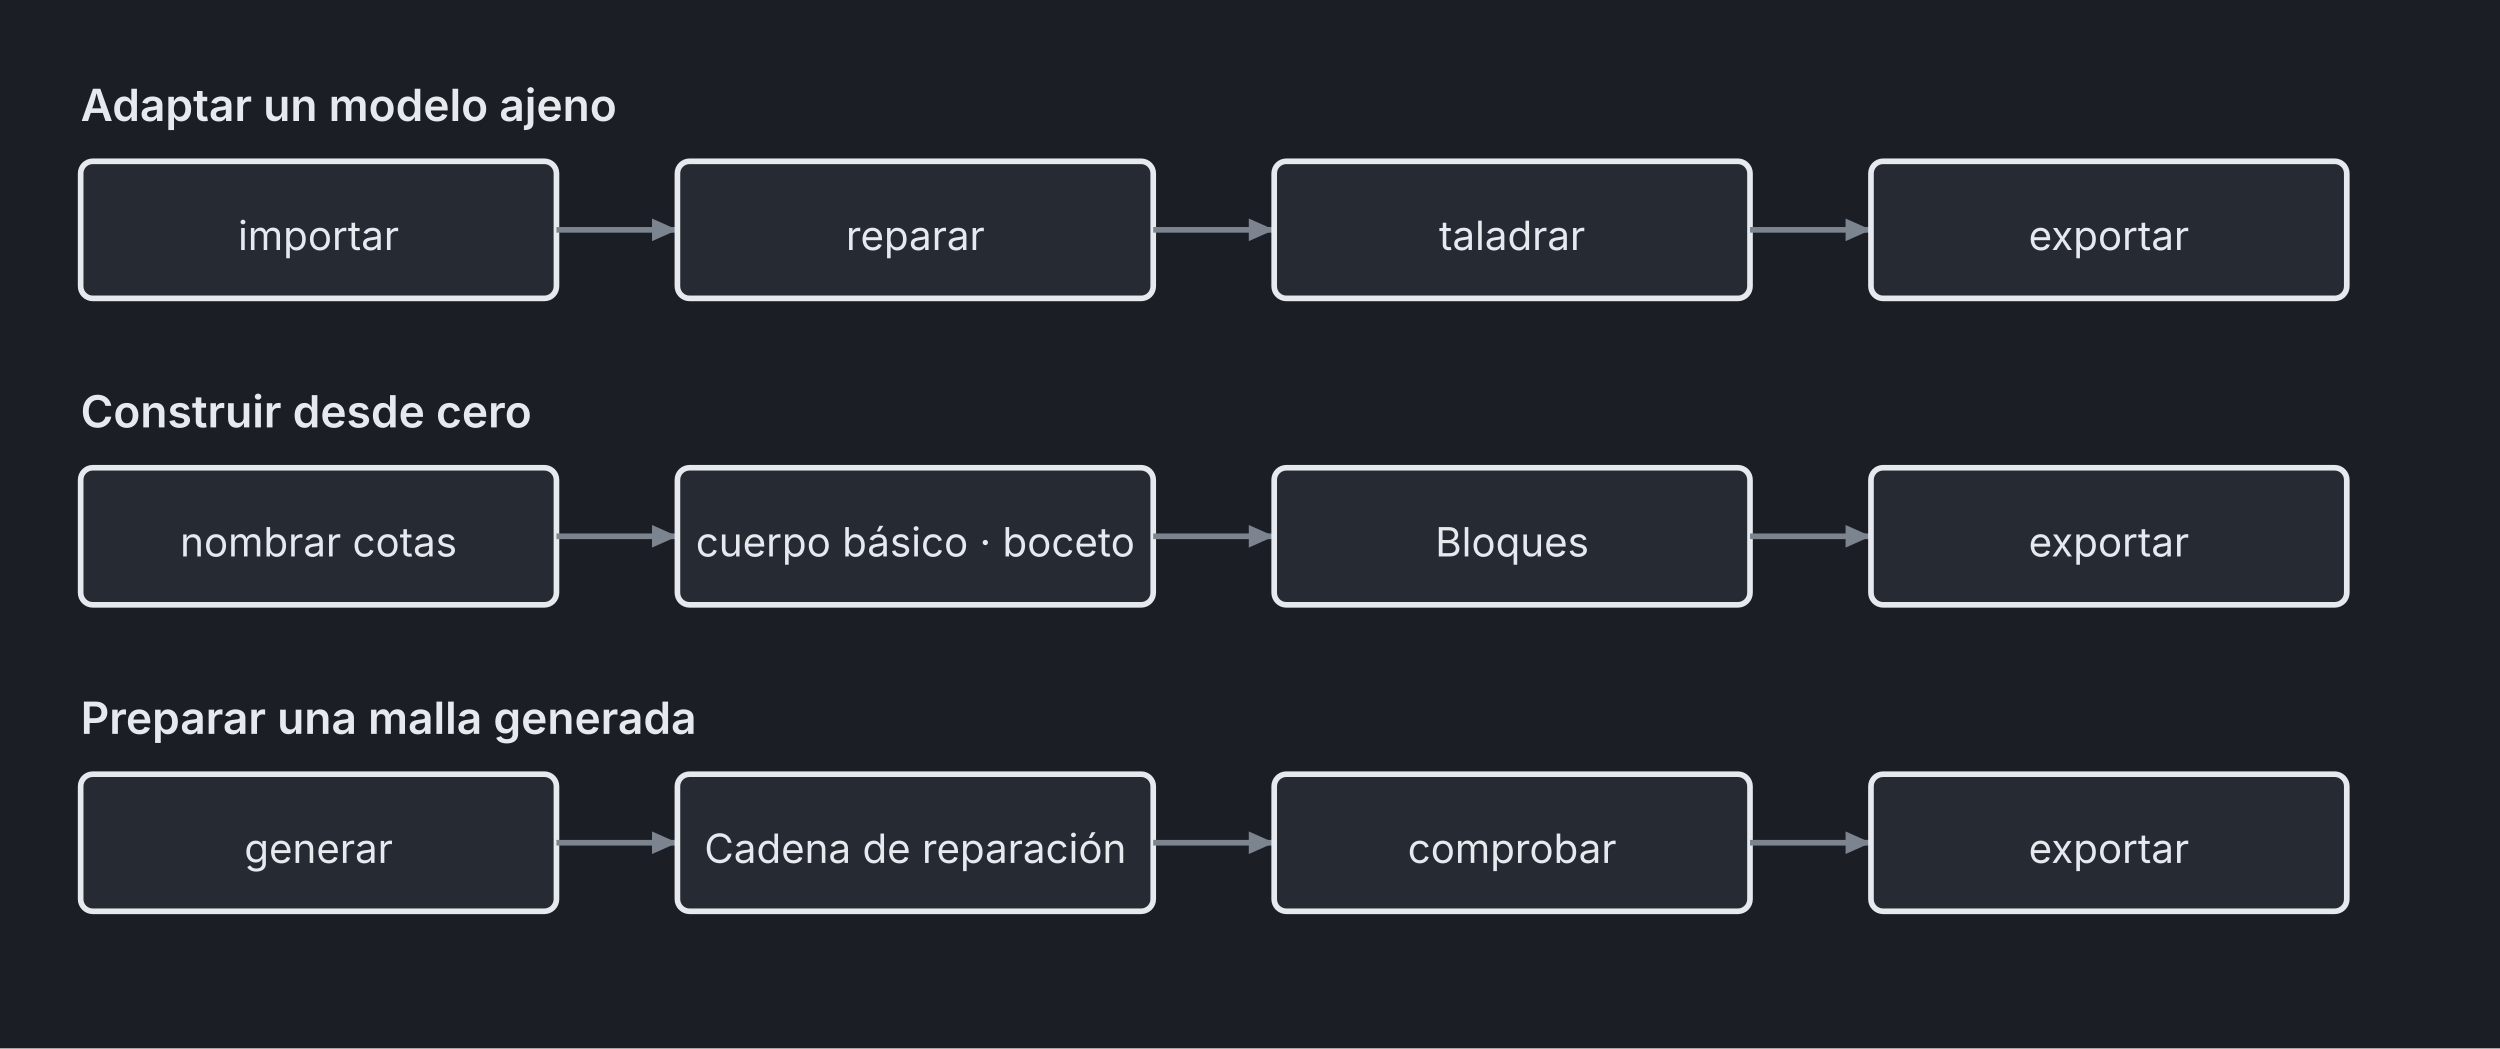
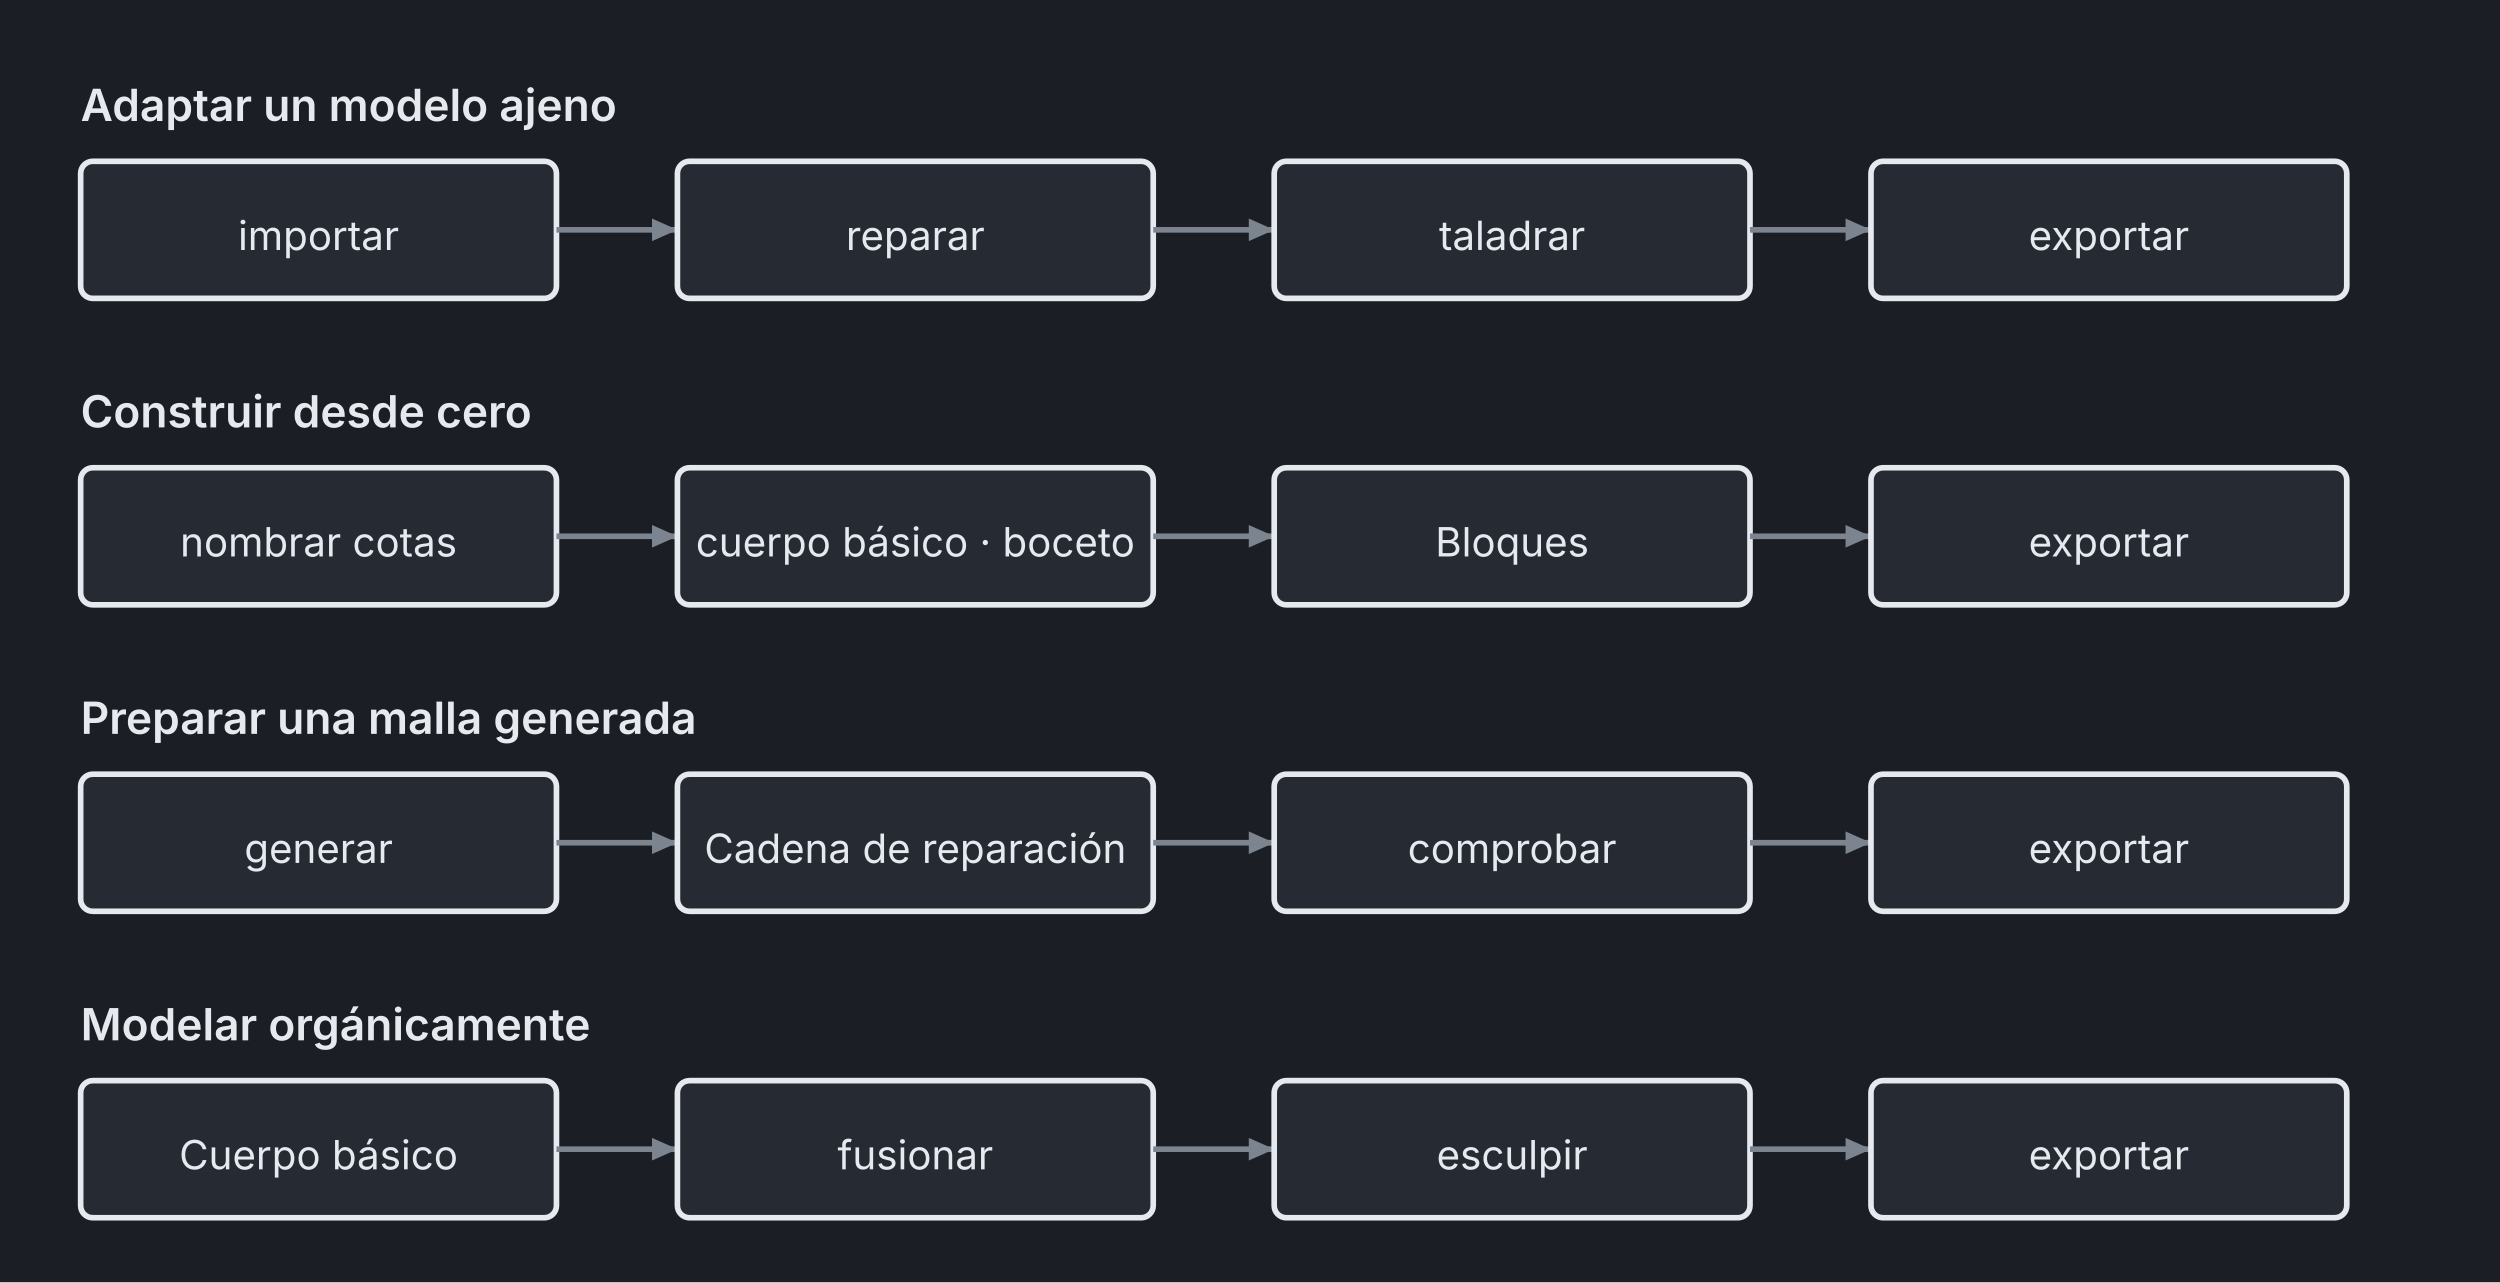
- <svg xmlns="http://www.w3.org/2000/svg" viewBox="0 0 620 260" width="620" height="260">
+ <svg xmlns="http://www.w3.org/2000/svg" viewBox="0 0 620 318" width="620" height="318">
  <defs>
    <marker id="arrow7c848f" viewBox="0 0 10 10" refX="9" refY="5" markerWidth="5" markerHeight="5" orient="auto-start-reverse">
      <path d="M 0 1 L 9 5 L 0 9 z" fill="#7c848f" />
    </marker>
  </defs>
-   <rect x="0" y="0" width="620" height="260" fill="#1b1f25" />
+   <rect x="0" y="0" width="620" height="318" fill="#1b1f25" />
  <text x="20" y="30" fill="#e6e9ee" font-size="11" font-family="system-ui, -apple-system, Segoe UI, sans-serif" text-anchor="start" font-weight="600">Adaptar un modelo ajeno</text>
  <rect x="20" y="40" width="118" height="34" rx="3" fill="#262b33" stroke="#e6e9ee" stroke-width="1.4" />
  <text x="79" y="62" fill="#e6e9ee" font-size="10" font-family="system-ui, -apple-system, Segoe UI, sans-serif" text-anchor="middle">importar</text>
  <line x1="138" y1="57" x2="168" y2="57" stroke="#7c848f" stroke-width="1.4" marker-end="url(#arrow7c848f)" />
  <rect x="168" y="40" width="118" height="34" rx="3" fill="#262b33" stroke="#e6e9ee" stroke-width="1.4" />
  <text x="227" y="62" fill="#e6e9ee" font-size="10" font-family="system-ui, -apple-system, Segoe UI, sans-serif" text-anchor="middle">reparar</text>
  <line x1="286" y1="57" x2="316" y2="57" stroke="#7c848f" stroke-width="1.4" marker-end="url(#arrow7c848f)" />
  <rect x="316" y="40" width="118" height="34" rx="3" fill="#262b33" stroke="#e6e9ee" stroke-width="1.4" />
  <text x="375" y="62" fill="#e6e9ee" font-size="10" font-family="system-ui, -apple-system, Segoe UI, sans-serif" text-anchor="middle">taladrar</text>
  <line x1="434" y1="57" x2="464" y2="57" stroke="#7c848f" stroke-width="1.4" marker-end="url(#arrow7c848f)" />
  <rect x="464" y="40" width="118" height="34" rx="3" fill="#262b33" stroke="#e6e9ee" stroke-width="1.4" />
  <text x="523" y="62" fill="#e6e9ee" font-size="10" font-family="system-ui, -apple-system, Segoe UI, sans-serif" text-anchor="middle">exportar</text>
  <text x="20" y="106" fill="#e6e9ee" font-size="11" font-family="system-ui, -apple-system, Segoe UI, sans-serif" text-anchor="start" font-weight="600">Construir desde cero</text>
  <rect x="20" y="116" width="118" height="34" rx="3" fill="#262b33" stroke="#e6e9ee" stroke-width="1.4" />
  <text x="79" y="138" fill="#e6e9ee" font-size="10" font-family="system-ui, -apple-system, Segoe UI, sans-serif" text-anchor="middle">nombrar cotas</text>
  <line x1="138" y1="133" x2="168" y2="133" stroke="#7c848f" stroke-width="1.4" marker-end="url(#arrow7c848f)" />
  <rect x="168" y="116" width="118" height="34" rx="3" fill="#262b33" stroke="#e6e9ee" stroke-width="1.4" />
  <text x="227" y="138" fill="#e6e9ee" font-size="10" font-family="system-ui, -apple-system, Segoe UI, sans-serif" text-anchor="middle">cuerpo básico · boceto</text>
  <line x1="286" y1="133" x2="316" y2="133" stroke="#7c848f" stroke-width="1.4" marker-end="url(#arrow7c848f)" />
  <rect x="316" y="116" width="118" height="34" rx="3" fill="#262b33" stroke="#e6e9ee" stroke-width="1.4" />
  <text x="375" y="138" fill="#e6e9ee" font-size="10" font-family="system-ui, -apple-system, Segoe UI, sans-serif" text-anchor="middle">Bloques</text>
  <line x1="434" y1="133" x2="464" y2="133" stroke="#7c848f" stroke-width="1.4" marker-end="url(#arrow7c848f)" />
  <rect x="464" y="116" width="118" height="34" rx="3" fill="#262b33" stroke="#e6e9ee" stroke-width="1.4" />
  <text x="523" y="138" fill="#e6e9ee" font-size="10" font-family="system-ui, -apple-system, Segoe UI, sans-serif" text-anchor="middle">exportar</text>
  <text x="20" y="182" fill="#e6e9ee" font-size="11" font-family="system-ui, -apple-system, Segoe UI, sans-serif" text-anchor="start" font-weight="600">Preparar una malla generada</text>
  <rect x="20" y="192" width="118" height="34" rx="3" fill="#262b33" stroke="#e6e9ee" stroke-width="1.4" />
  <text x="79" y="214" fill="#e6e9ee" font-size="10" font-family="system-ui, -apple-system, Segoe UI, sans-serif" text-anchor="middle">generar</text>
  <line x1="138" y1="209" x2="168" y2="209" stroke="#7c848f" stroke-width="1.4" marker-end="url(#arrow7c848f)" />
  <rect x="168" y="192" width="118" height="34" rx="3" fill="#262b33" stroke="#e6e9ee" stroke-width="1.4" />
  <text x="227" y="214" fill="#e6e9ee" font-size="10" font-family="system-ui, -apple-system, Segoe UI, sans-serif" text-anchor="middle">Cadena de reparación</text>
  <line x1="286" y1="209" x2="316" y2="209" stroke="#7c848f" stroke-width="1.4" marker-end="url(#arrow7c848f)" />
  <rect x="316" y="192" width="118" height="34" rx="3" fill="#262b33" stroke="#e6e9ee" stroke-width="1.4" />
  <text x="375" y="214" fill="#e6e9ee" font-size="10" font-family="system-ui, -apple-system, Segoe UI, sans-serif" text-anchor="middle">comprobar</text>
  <line x1="434" y1="209" x2="464" y2="209" stroke="#7c848f" stroke-width="1.4" marker-end="url(#arrow7c848f)" />
  <rect x="464" y="192" width="118" height="34" rx="3" fill="#262b33" stroke="#e6e9ee" stroke-width="1.4" />
  <text x="523" y="214" fill="#e6e9ee" font-size="10" font-family="system-ui, -apple-system, Segoe UI, sans-serif" text-anchor="middle">exportar</text>
+   <text x="20" y="258" fill="#e6e9ee" font-size="11" font-family="system-ui, -apple-system, Segoe UI, sans-serif" text-anchor="start" font-weight="600">Modelar orgánicamente</text>
+   <rect x="20" y="268" width="118" height="34" rx="3" fill="#262b33" stroke="#e6e9ee" stroke-width="1.4" />
+   <text x="79" y="290" fill="#e6e9ee" font-size="10" font-family="system-ui, -apple-system, Segoe UI, sans-serif" text-anchor="middle">Cuerpo básico</text>
+   <line x1="138" y1="285" x2="168" y2="285" stroke="#7c848f" stroke-width="1.4" marker-end="url(#arrow7c848f)" />
+   <rect x="168" y="268" width="118" height="34" rx="3" fill="#262b33" stroke="#e6e9ee" stroke-width="1.4" />
+   <text x="227" y="290" fill="#e6e9ee" font-size="10" font-family="system-ui, -apple-system, Segoe UI, sans-serif" text-anchor="middle">fusionar</text>
+   <line x1="286" y1="285" x2="316" y2="285" stroke="#7c848f" stroke-width="1.4" marker-end="url(#arrow7c848f)" />
+   <rect x="316" y="268" width="118" height="34" rx="3" fill="#262b33" stroke="#e6e9ee" stroke-width="1.4" />
+   <text x="375" y="290" fill="#e6e9ee" font-size="10" font-family="system-ui, -apple-system, Segoe UI, sans-serif" text-anchor="middle">esculpir</text>
+   <line x1="434" y1="285" x2="464" y2="285" stroke="#7c848f" stroke-width="1.4" marker-end="url(#arrow7c848f)" />
+   <rect x="464" y="268" width="118" height="34" rx="3" fill="#262b33" stroke="#e6e9ee" stroke-width="1.4" />
+   <text x="523" y="290" fill="#e6e9ee" font-size="10" font-family="system-ui, -apple-system, Segoe UI, sans-serif" text-anchor="middle">exportar</text>
</svg>
